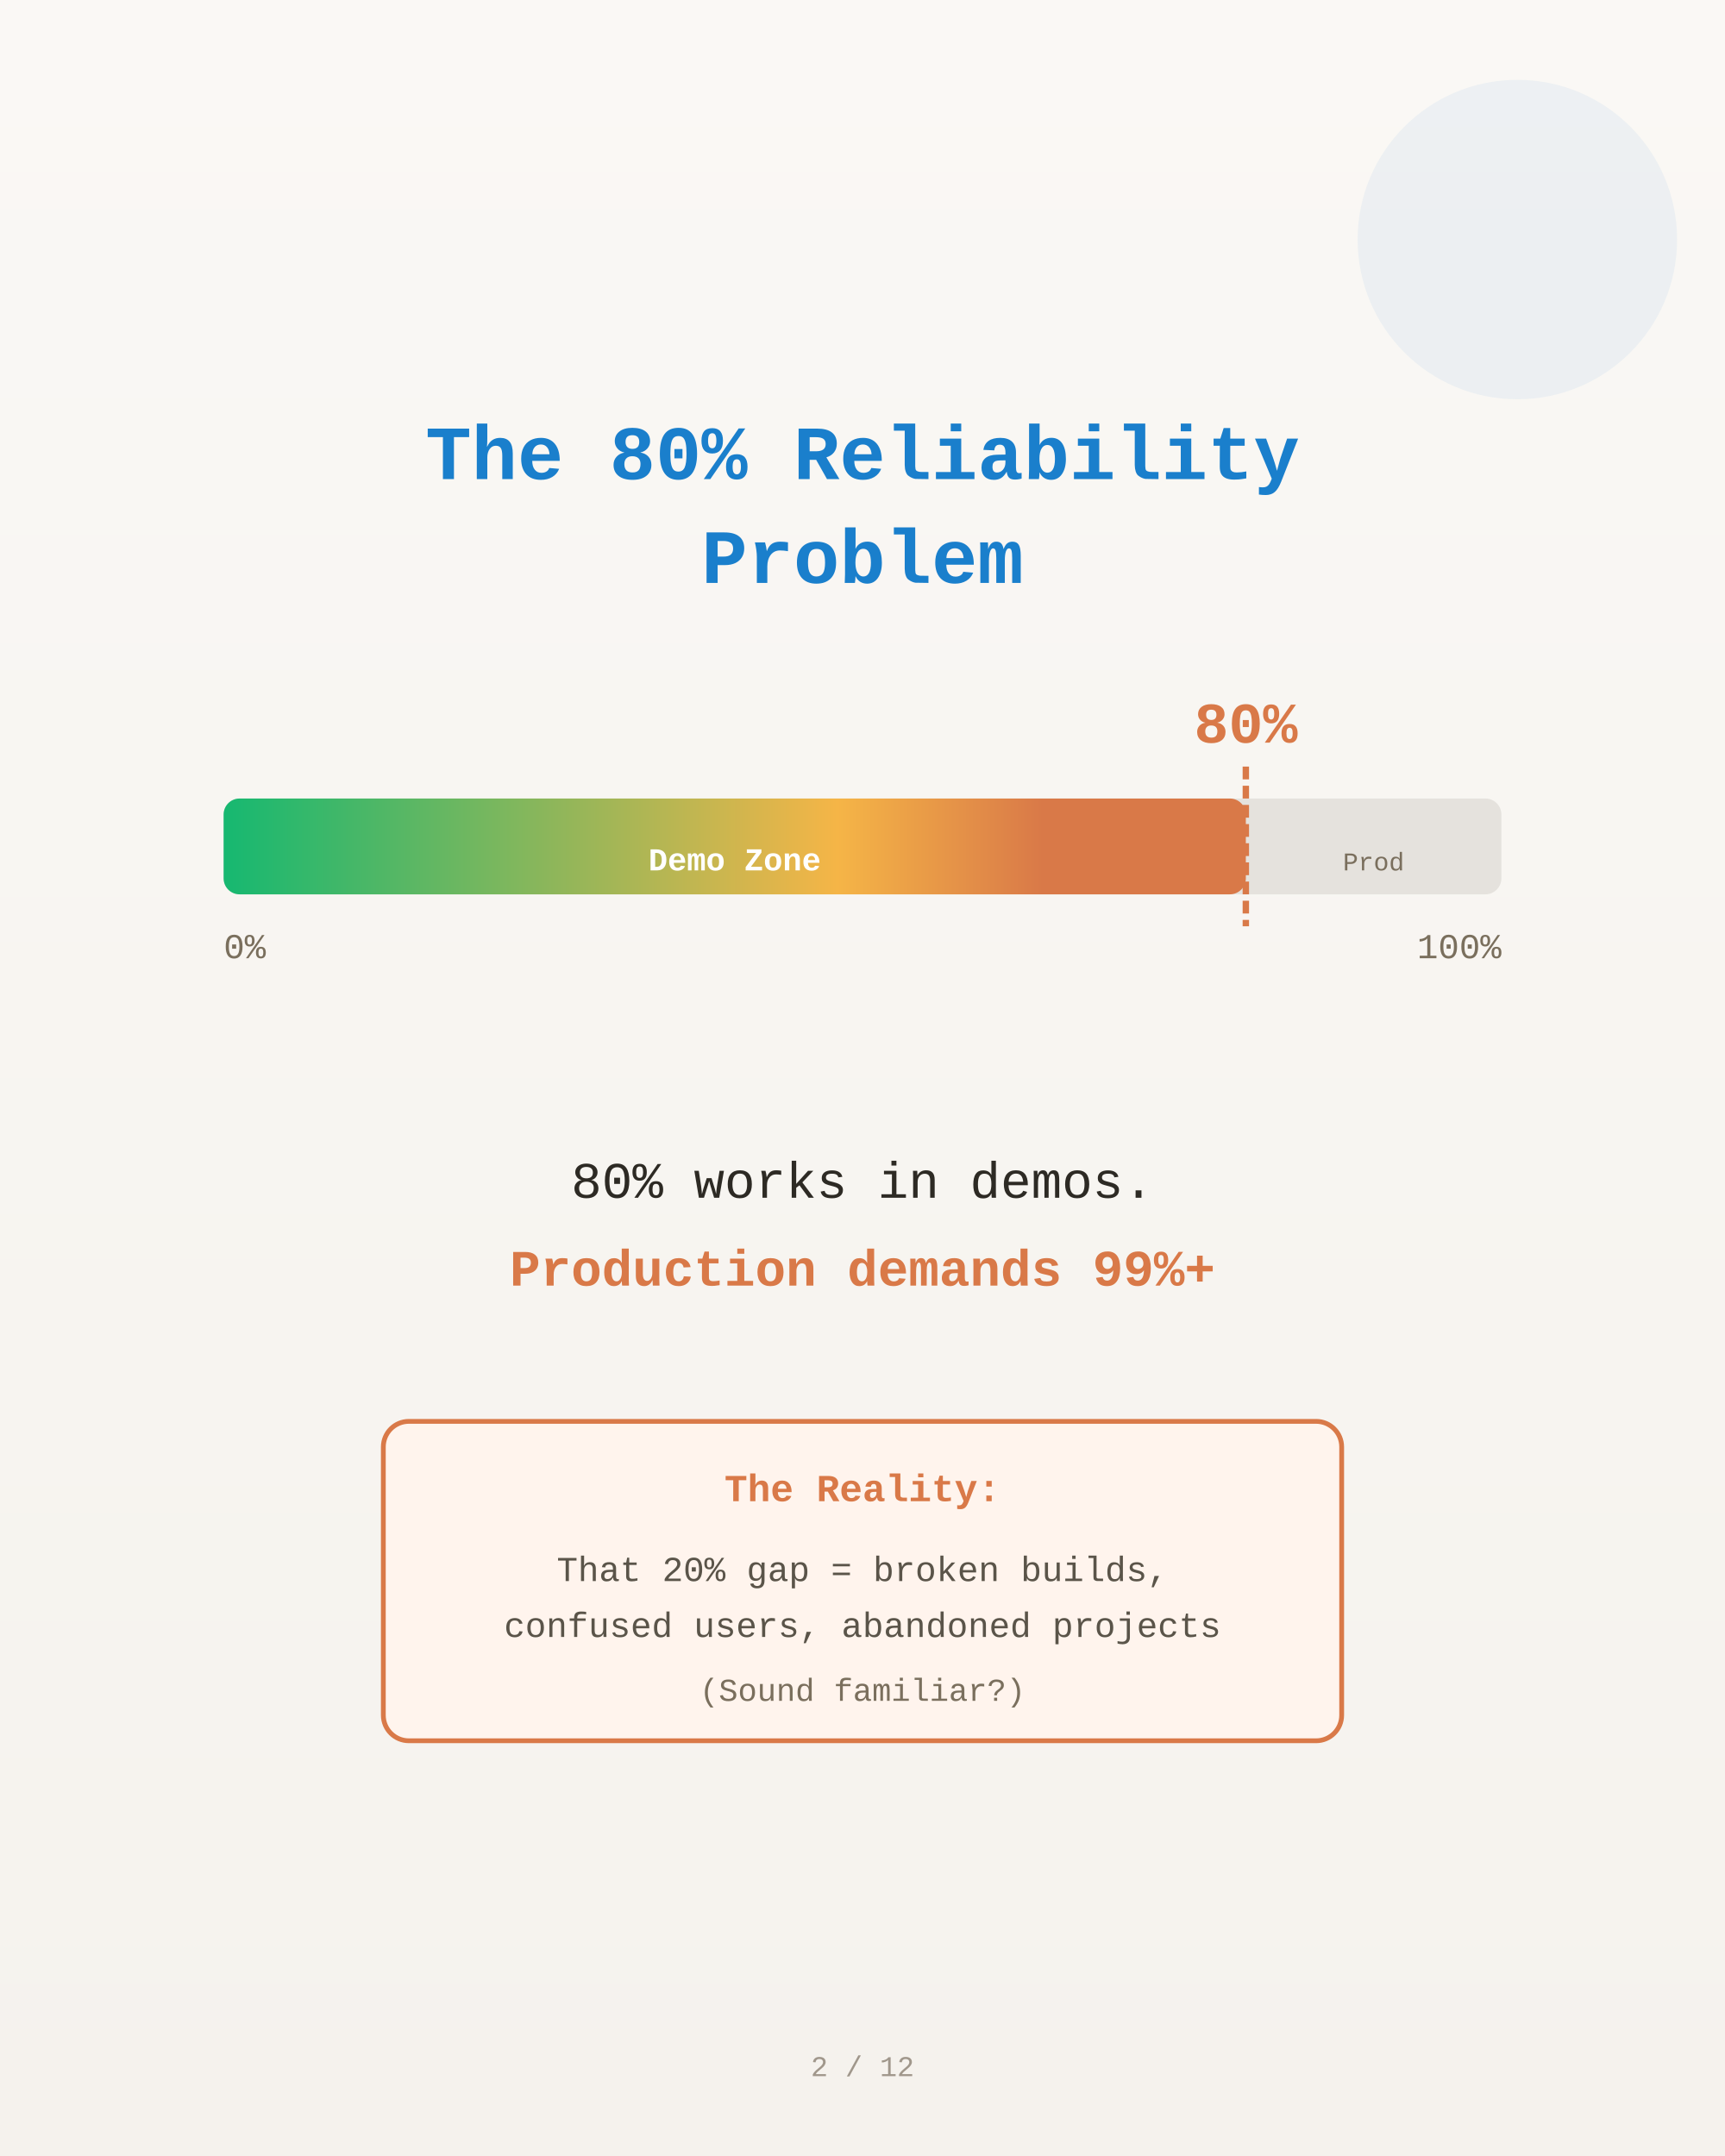
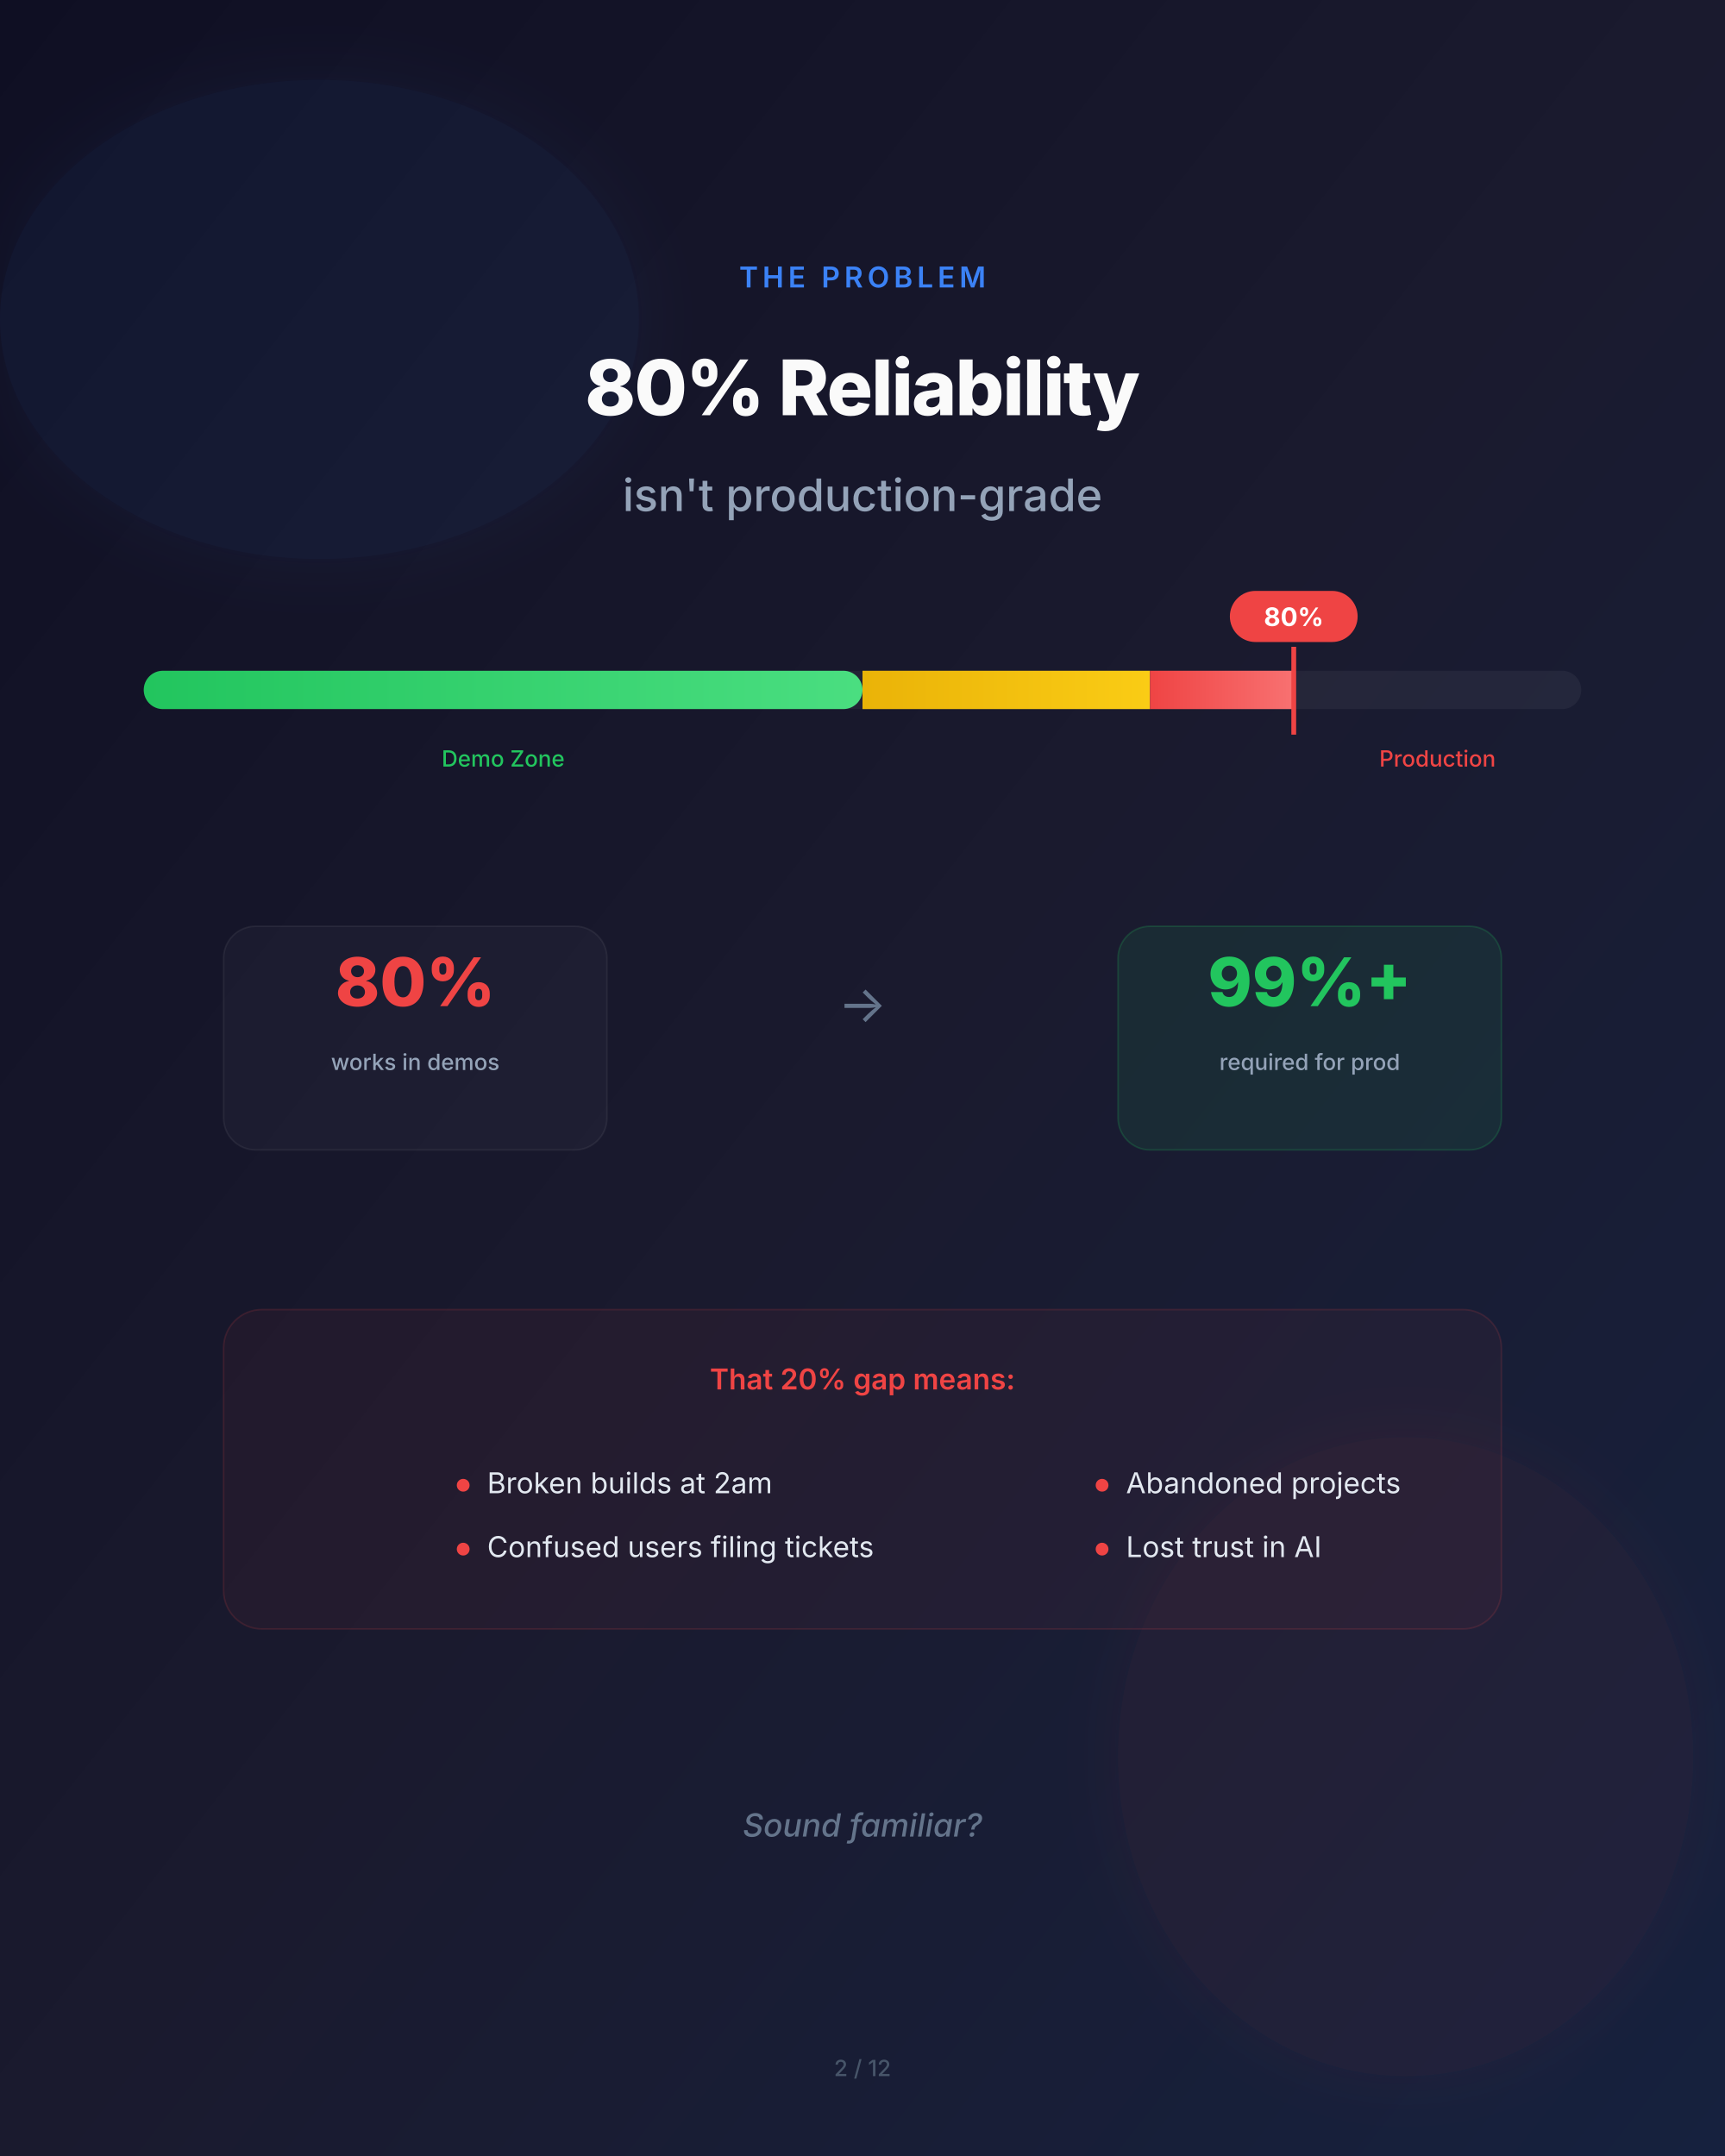
<svg xmlns="http://www.w3.org/2000/svg" viewBox="0 0 1080 1350">
  <defs>
-     <style>
-       text { font-family: 'Space Mono', 'Courier New', Courier, monospace; }
-     </style>
-     <linearGradient id="bg" x1="0%" y1="0%" x2="0%" y2="100%">
-       <stop offset="0%" style="stop-color:#FAF8F5" />
-       <stop offset="100%" style="stop-color:#F5F2ED" />
+     <linearGradient id="darkBg" x1="0%" y1="0%" x2="100%" y2="100%">
+       <stop offset="0%" style="stop-color:#0F0F23" />
+       <stop offset="50%" style="stop-color:#1a1a2e" />
+       <stop offset="100%" style="stop-color:#16213e" />
    </linearGradient>
-     <linearGradient id="progress-fill" x1="0%" y1="0%" x2="100%" y2="0%">
-       <stop offset="0%" style="stop-color:#15B871" />
-       <stop offset="60%" style="stop-color:#F5B547" />
-       <stop offset="80%" style="stop-color:#D97948" />
+     <linearGradient id="progressGood" x1="0%" y1="0%" x2="100%" y2="0%">
+       <stop offset="0%" style="stop-color:#22C55E" />
+       <stop offset="100%" style="stop-color:#4ADE80" />
    </linearGradient>
+     <linearGradient id="progressWarn" x1="0%" y1="0%" x2="100%" y2="0%">
+       <stop offset="0%" style="stop-color:#EAB308" />
+       <stop offset="100%" style="stop-color:#FACC15" />
+     </linearGradient>
+     <linearGradient id="progressDanger" x1="0%" y1="0%" x2="100%" y2="0%">
+       <stop offset="0%" style="stop-color:#EF4444" />
+       <stop offset="100%" style="stop-color:#F87171" />
+     </linearGradient>
+     <linearGradient id="blueAccent" x1="0%" y1="0%" x2="100%" y2="100%">
+       <stop offset="0%" style="stop-color:#3B82F6" />
+       <stop offset="100%" style="stop-color:#60A5FA" />
+     </linearGradient>
+     <filter id="glow" x="-50%" y="-50%" width="200%" height="200%">
+       <feGaussianBlur stdDeviation="20" result="coloredBlur" />
+       <feMerge>
+         <feMergeNode in="coloredBlur" />
+         <feMergeNode in="SourceGraphic" />
+       </feMerge>
+     </filter>
  </defs>
-   <rect width="1080" height="1350" fill="url(#bg)" />
-   <circle cx="950" cy="150" r="100" fill="#1A7FCC" opacity="0.06" />
-   <g transform="translate(540, 300)">
-     <text x="0" y="0" text-anchor="middle" font-size="48" font-weight="700" fill="#1A7FCC">
-       The 80% Reliability
-     </text>
-     <text x="0" y="65" text-anchor="middle" font-size="48" font-weight="700" fill="#1A7FCC">
-       Problem
-     </text>
+   <rect width="1080" height="1350" fill="url(#darkBg)" />
+   <ellipse cx="200" cy="200" rx="200" ry="150" fill="#3B82F6" opacity="0.06" filter="url(#glow)" />
+   <ellipse cx="880" cy="1100" rx="180" ry="200" fill="#EF4444" opacity="0.05" filter="url(#glow)" />
+   <text x="540" y="180" text-anchor="middle" font-family="Inter, -apple-system, sans-serif" font-size="18" font-weight="600" fill="#3B82F6" letter-spacing="0.15em">
+     THE PROBLEM
+   </text>
+   <text x="540" y="260" text-anchor="middle" font-family="Inter, -apple-system, sans-serif" font-size="48" font-weight="800" fill="#FAFAFA" letter-spacing="-0.02em">
+     80% Reliability
+   </text>
+   <text x="540" y="320" text-anchor="middle" font-family="Inter, -apple-system, sans-serif" font-size="28" font-weight="500" fill="#94A3B8">
+     isn't production-grade
+   </text>
+   <g transform="translate(90, 420)">
+     <rect x="0" y="0" width="900" height="24" rx="12" fill="rgba(255,255,255,0.05)" />
+     <rect x="0" y="0" width="450" height="24" rx="12" fill="url(#progressGood)" />
+     <rect x="450" y="0" width="180" height="24" fill="url(#progressWarn)" />
+     <rect x="630" y="0" width="90" height="24" fill="url(#progressDanger)" />
+     <line x1="720" y1="-15" x2="720" y2="40" stroke="#EF4444" stroke-width="3" />
+     <rect x="680" y="-50" width="80" height="32" rx="16" fill="#EF4444" />
+     <text x="720" y="-28" text-anchor="middle" font-family="Inter, -apple-system, sans-serif" font-size="16" font-weight="700" fill="#FFFFFF">80%</text>
+     <text x="225" y="60" text-anchor="middle" font-family="Inter, -apple-system, sans-serif" font-size="14" font-weight="500" fill="#22C55E">Demo Zone</text>
+     <text x="810" y="60" text-anchor="middle" font-family="Inter, -apple-system, sans-serif" font-size="14" font-weight="500" fill="#EF4444">Production</text>
  </g>
-   <g transform="translate(140, 500)">
-     <rect x="0" y="0" width="800" height="60" rx="10" fill="#E5E2DD" />
-     <rect x="0" y="0" width="640" height="60" rx="10" fill="url(#progress-fill)" />
-     <line x1="640" y1="-20" x2="640" y2="80" stroke="#D97948" stroke-width="4" stroke-dasharray="8,4" />
-     <text x="640" y="-35" text-anchor="middle" font-size="36" font-weight="700" fill="#D97948">80%</text>
-     <text x="0" y="100" font-size="22" fill="#7A6F5D">0%</text>
-     <text x="800" y="100" text-anchor="end" font-size="22" fill="#7A6F5D">100%</text>
-     <text x="320" y="45" text-anchor="middle" font-size="20" fill="#FFFFFF" font-weight="600">Demo Zone</text>
-     <text x="720" y="45" text-anchor="middle" font-size="16" fill="#7A6F5D">Prod</text>
+   <g transform="translate(540, 650)">
+     <g transform="translate(-280, 0)">
+       <rect x="-120" y="-70" width="240" height="140" rx="20" fill="rgba(255,255,255,0.03)" stroke="rgba(255,255,255,0.06)" stroke-width="1" />
+       <text x="0" y="-20" text-anchor="middle" font-family="Inter, -apple-system, sans-serif" font-size="42" font-weight="800" fill="#EF4444">80%</text>
+       <text x="0" y="20" text-anchor="middle" font-family="Inter, -apple-system, sans-serif" font-size="14" font-weight="500" fill="#94A3B8">works in demos</text>
+     </g>
+     <text x="0" y="-10" text-anchor="middle" font-family="Inter, -apple-system, sans-serif" font-size="32" fill="#64748B">→</text>
+     <g transform="translate(280, 0)">
+       <rect x="-120" y="-70" width="240" height="140" rx="20" fill="rgba(34,197,94,0.1)" stroke="rgba(34,197,94,0.2)" stroke-width="1" />
+       <text x="0" y="-20" text-anchor="middle" font-family="Inter, -apple-system, sans-serif" font-size="42" font-weight="800" fill="#22C55E">99%+</text>
+       <text x="0" y="20" text-anchor="middle" font-family="Inter, -apple-system, sans-serif" font-size="14" font-weight="500" fill="#94A3B8">required for prod</text>
+     </g>
  </g>
-   <g transform="translate(540, 750)">
-     <text x="0" y="0" text-anchor="middle" font-size="32" fill="#2D2A24">
-       80% works in demos.
-     </text>
-     <text x="0" y="55" text-anchor="middle" font-size="32" font-weight="700" fill="#D97948">
-       Production demands 99%+
-     </text>
+   <g transform="translate(540, 920)">
+     <rect x="-400" y="-100" width="800" height="200" rx="24" fill="rgba(239,68,68,0.05)" stroke="rgba(239,68,68,0.15)" stroke-width="1" />
+     <text x="0" y="-50" text-anchor="middle" font-family="Inter, -apple-system, sans-serif" font-size="18" font-weight="600" fill="#EF4444">That 20% gap means:</text>
+     <g transform="translate(-250, 10)">
+       <circle cx="0" cy="0" r="4" fill="#EF4444" />
+       <text x="15" y="5" font-family="Inter, -apple-system, sans-serif" font-size="18" fill="#E2E8F0">Broken builds at 2am</text>
+     </g>
+     <g transform="translate(-250, 50)">
+       <circle cx="0" cy="0" r="4" fill="#EF4444" />
+       <text x="15" y="5" font-family="Inter, -apple-system, sans-serif" font-size="18" fill="#E2E8F0">Confused users filing tickets</text>
+     </g>
+     <g transform="translate(150, 10)">
+       <circle cx="0" cy="0" r="4" fill="#EF4444" />
+       <text x="15" y="5" font-family="Inter, -apple-system, sans-serif" font-size="18" fill="#E2E8F0">Abandoned projects</text>
+     </g>
+     <g transform="translate(150, 50)">
+       <circle cx="0" cy="0" r="4" fill="#EF4444" />
+       <text x="15" y="5" font-family="Inter, -apple-system, sans-serif" font-size="18" fill="#E2E8F0">Lost trust in AI</text>
+     </g>
  </g>
-   <g transform="translate(540, 950)">
-     <rect x="-300" y="-60" width="600" height="200" rx="16" fill="#FFF4ED" stroke="#D97948" stroke-width="3" />
-     <text x="0" y="-10" text-anchor="middle" font-size="24" font-weight="600" fill="#D97948">The Reality:</text>
-     <text x="0" y="40" text-anchor="middle" font-size="22" fill="#5A5449">That 20% gap = broken builds,</text>
-     <text x="0" y="75" text-anchor="middle" font-size="22" fill="#5A5449">confused users, abandoned projects</text>
-     <text x="0" y="115" text-anchor="middle" font-size="20" fill="#7A6F5D">(Sound familiar?)</text>
-   </g>
-   <text x="540" y="1300" text-anchor="middle" font-size="18" fill="#A0978B">2 / 12</text>
+   <text x="540" y="1150" text-anchor="middle" font-family="Inter, -apple-system, sans-serif" font-size="20" font-weight="500" fill="#64748B" font-style="italic">
+     Sound familiar?
+   </text>
+   <text x="540" y="1300" text-anchor="middle" font-family="Inter, -apple-system, sans-serif" font-size="14" font-weight="500" fill="#475569">2 / 12</text>
</svg>
